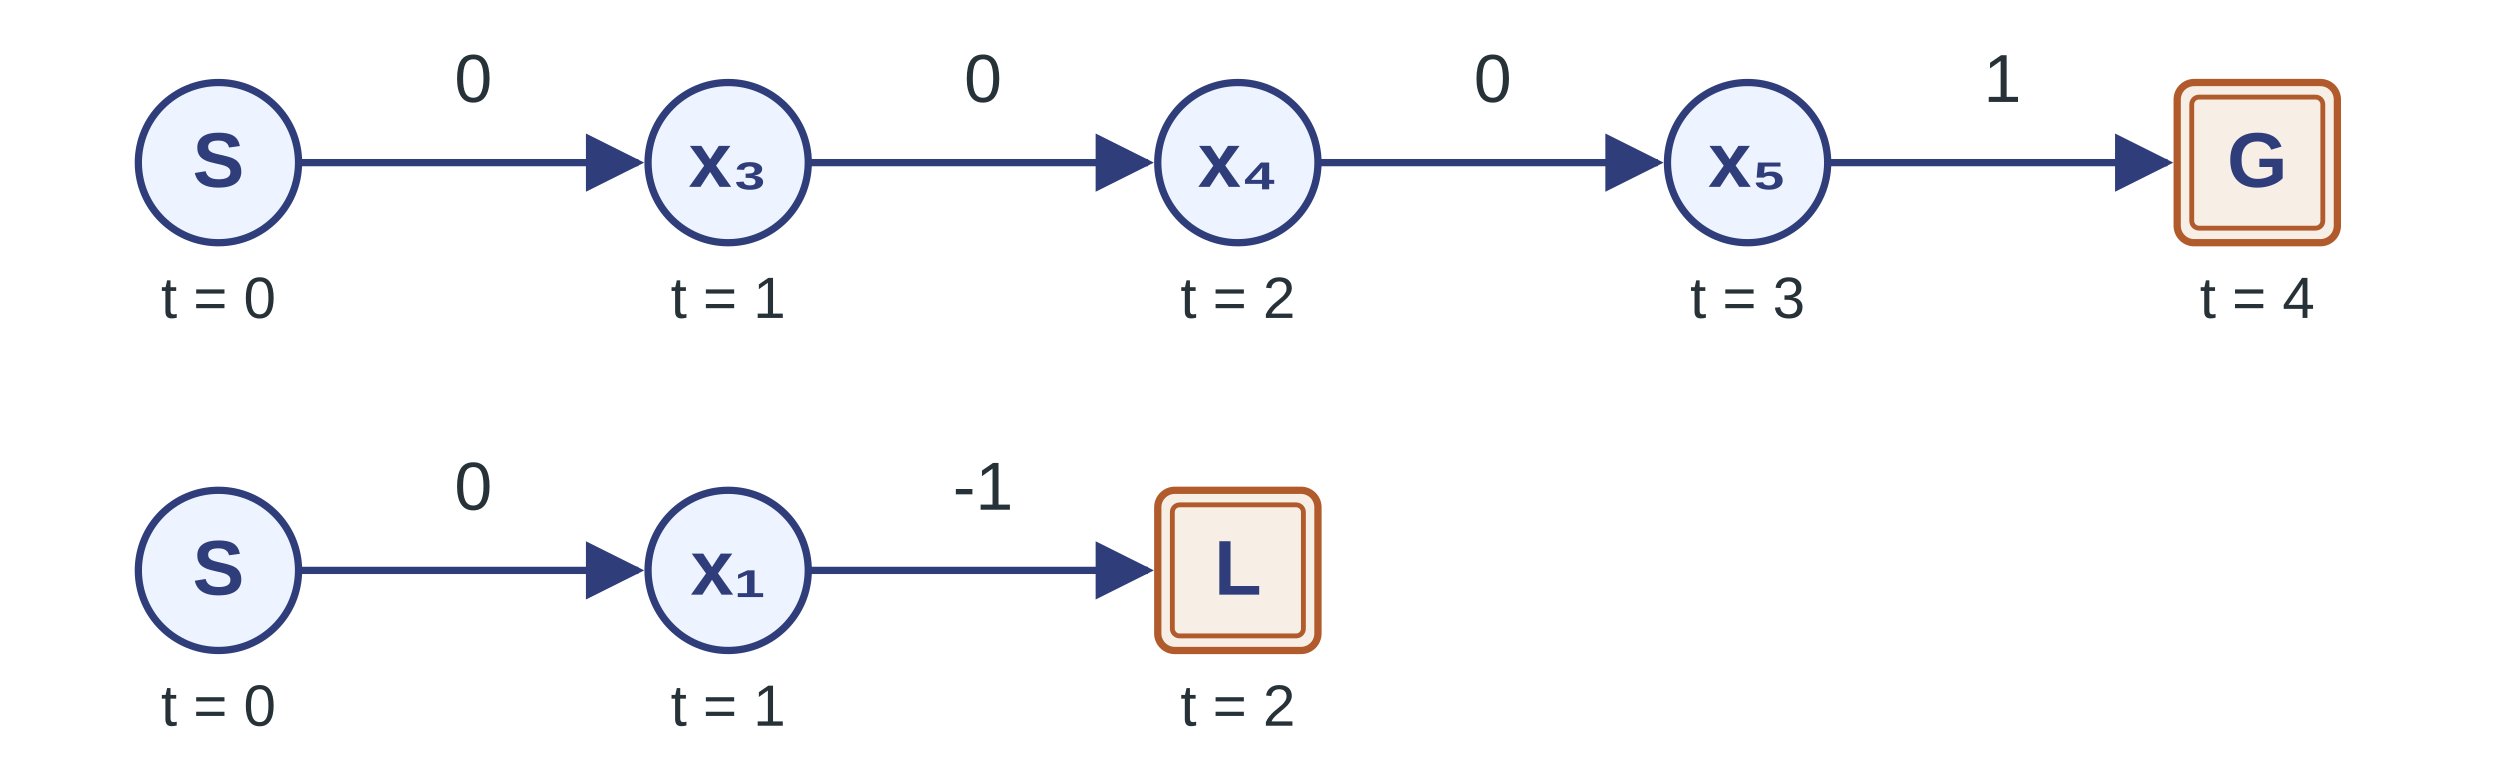
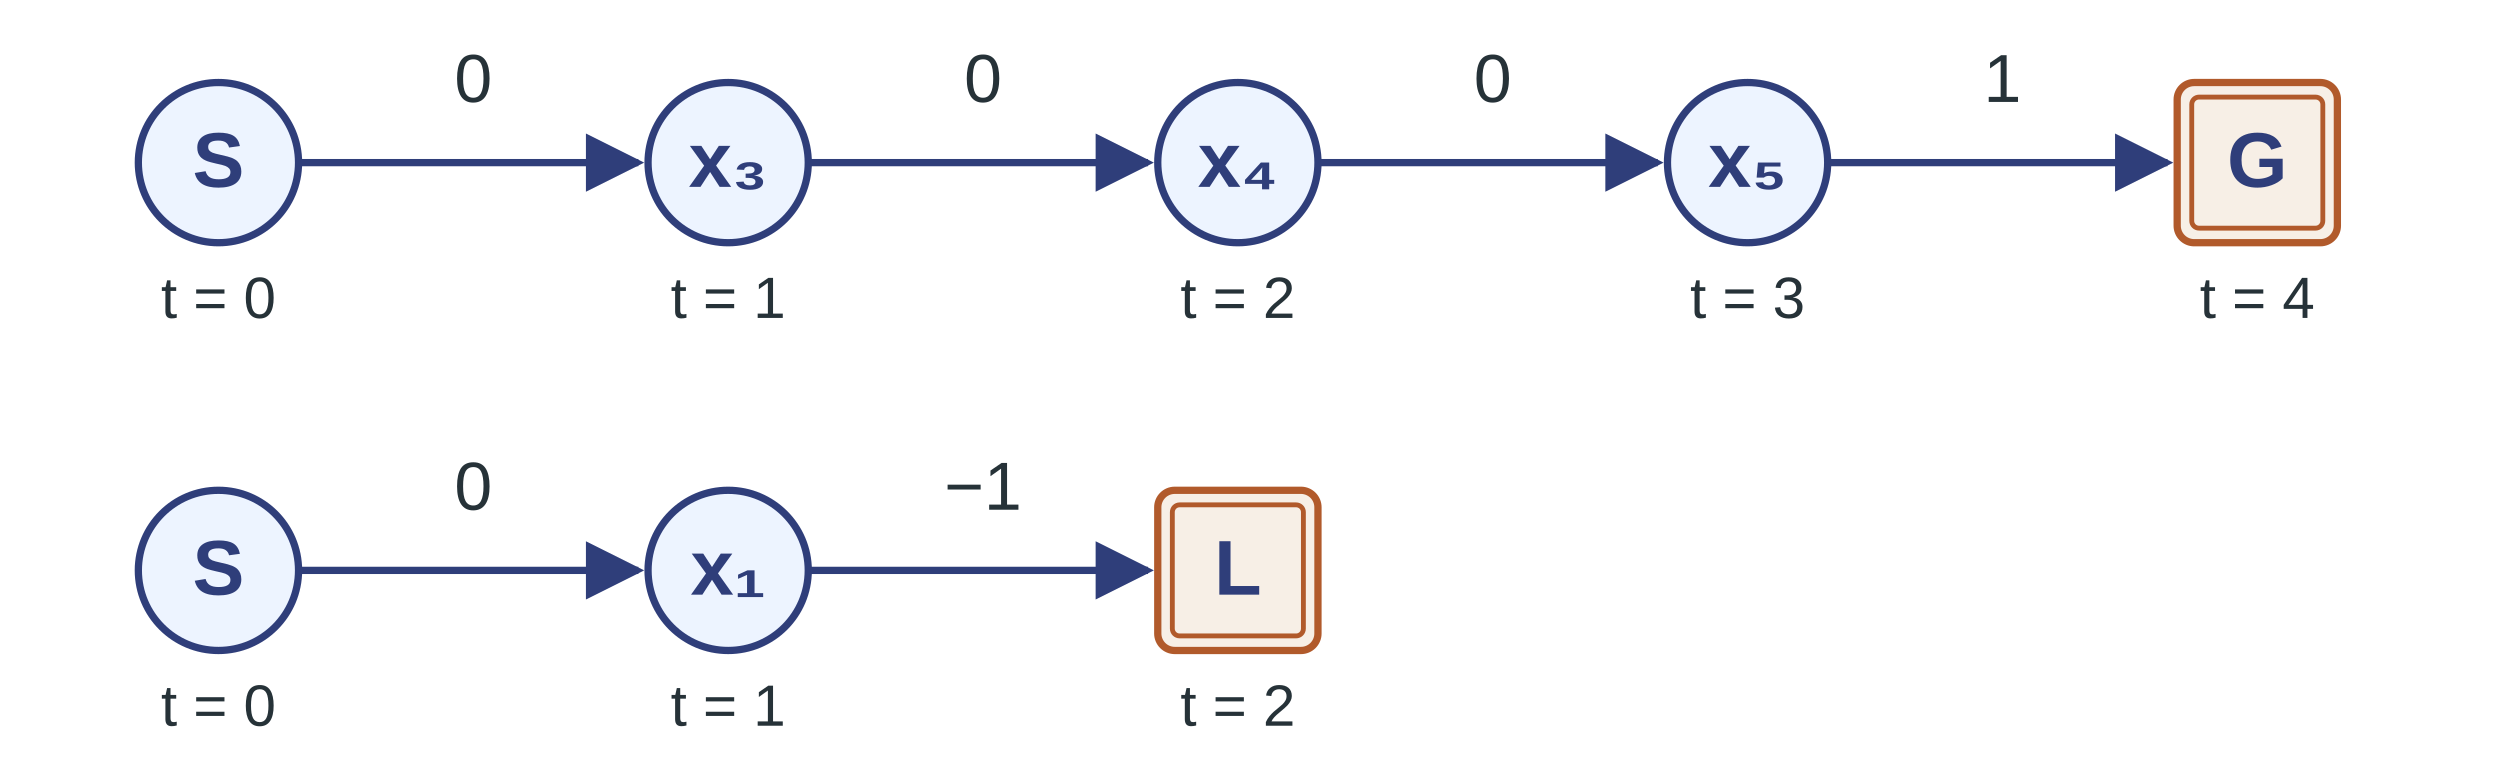
<svg xmlns="http://www.w3.org/2000/svg" width="1030" height="320" viewBox="0 0 1030 320" role="img" aria-labelledby="title desc">
  <defs>
    <marker id="arr" viewBox="0 0 10 10" refX="9" refY="5" markerWidth="8" markerHeight="8" orient="auto-start-reverse">
      <path d="M0 0 L10 5 L0 10 Z" fill="#2F3E7A" />
    </marker>
  </defs>
  <g font-family="Arial, sans-serif">
    <path d="M124 67 L263 67" stroke="#2F3E7A" stroke-width="3" fill="none" marker-end="url(#arr)" />
    <text x="195.0" y="42" text-anchor="middle" font-size="28" fill="#263238" font-weight="400">0</text>
    <path d="M334 67 L473 67" stroke="#2F3E7A" stroke-width="3" fill="none" marker-end="url(#arr)" />
    <text x="405.0" y="42" text-anchor="middle" font-size="28" fill="#263238" font-weight="400">0</text>
    <path d="M544 67 L683 67" stroke="#2F3E7A" stroke-width="3" fill="none" marker-end="url(#arr)" />
    <text x="615.0" y="42" text-anchor="middle" font-size="28" fill="#263238" font-weight="400">0</text>
    <path d="M754 67 L893 67" stroke="#2F3E7A" stroke-width="3" fill="none" marker-end="url(#arr)" />
    <text x="825.0" y="42" text-anchor="middle" font-size="28" fill="#263238" font-weight="400">1</text>
    <circle cx="90" cy="67" r="33" fill="#EDF4FF" stroke="#2F3E7A" stroke-width="3" />
    <text x="90" y="77" text-anchor="middle" font-size="32" fill="#2F3E7A" font-weight="600">S</text>
    <text x="90" y="131" text-anchor="middle" font-size="24" fill="#263238" font-weight="400">t = 0</text>
    <circle cx="300" cy="67" r="33" fill="#EDF4FF" stroke="#2F3E7A" stroke-width="3" />
    <text x="300" y="77" text-anchor="middle" font-size="32" fill="#2F3E7A" font-weight="600">x₃</text>
    <text x="300" y="131" text-anchor="middle" font-size="24" fill="#263238" font-weight="400">t = 1</text>
    <circle cx="510" cy="67" r="33" fill="#EDF4FF" stroke="#2F3E7A" stroke-width="3" />
    <text x="510" y="77" text-anchor="middle" font-size="32" fill="#2F3E7A" font-weight="600">x₄</text>
    <text x="510" y="131" text-anchor="middle" font-size="24" fill="#263238" font-weight="400">t = 2</text>
    <circle cx="720" cy="67" r="33" fill="#EDF4FF" stroke="#2F3E7A" stroke-width="3" />
    <text x="720" y="77" text-anchor="middle" font-size="32" fill="#2F3E7A" font-weight="600">x₅</text>
    <text x="720" y="131" text-anchor="middle" font-size="24" fill="#263238" font-weight="400">t = 3</text>
    <rect x="897" y="34" width="66" height="66" rx="7" fill="#F7EFE6" stroke="#B15A2B" stroke-width="3" />
    <rect x="903" y="40" width="54" height="54" rx="3" fill="none" stroke="#B15A2B" stroke-width="2" />
    <text x="930" y="77" text-anchor="middle" font-size="32" fill="#2F3E7A" font-weight="600">G</text>
    <text x="930" y="131" text-anchor="middle" font-size="24" fill="#263238" font-weight="400">t = 4</text>
    <path d="M124 235 L263 235" stroke="#2F3E7A" stroke-width="3" fill="none" marker-end="url(#arr)" />
    <text x="195.0" y="210" text-anchor="middle" font-size="28" fill="#263238" font-weight="400">0</text>
    <path d="M334 235 L473 235" stroke="#2F3E7A" stroke-width="3" fill="none" marker-end="url(#arr)" />
-     <text x="405.0" y="210" text-anchor="middle" font-size="28" fill="#263238" font-weight="400">-1</text>
+     <text x="405.0" y="210" text-anchor="middle" font-size="28" fill="#263238" font-weight="400">−1</text>
    <circle cx="90" cy="235" r="33" fill="#EDF4FF" stroke="#2F3E7A" stroke-width="3" />
    <text x="90" y="245" text-anchor="middle" font-size="32" fill="#2F3E7A" font-weight="600">S</text>
    <text x="90" y="299" text-anchor="middle" font-size="24" fill="#263238" font-weight="400">t = 0</text>
    <circle cx="300" cy="235" r="33" fill="#EDF4FF" stroke="#2F3E7A" stroke-width="3" />
    <text x="300" y="245" text-anchor="middle" font-size="32" fill="#2F3E7A" font-weight="600">x₁</text>
    <text x="300" y="299" text-anchor="middle" font-size="24" fill="#263238" font-weight="400">t = 1</text>
    <rect x="477" y="202" width="66" height="66" rx="7" fill="#F7EFE6" stroke="#B15A2B" stroke-width="3" />
    <rect x="483" y="208" width="54" height="54" rx="3" fill="none" stroke="#B15A2B" stroke-width="2" />
    <text x="510" y="245" text-anchor="middle" font-size="32" fill="#2F3E7A" font-weight="600">L</text>
    <text x="510" y="299" text-anchor="middle" font-size="24" fill="#263238" font-weight="400">t = 2</text>
  </g>
</svg>
